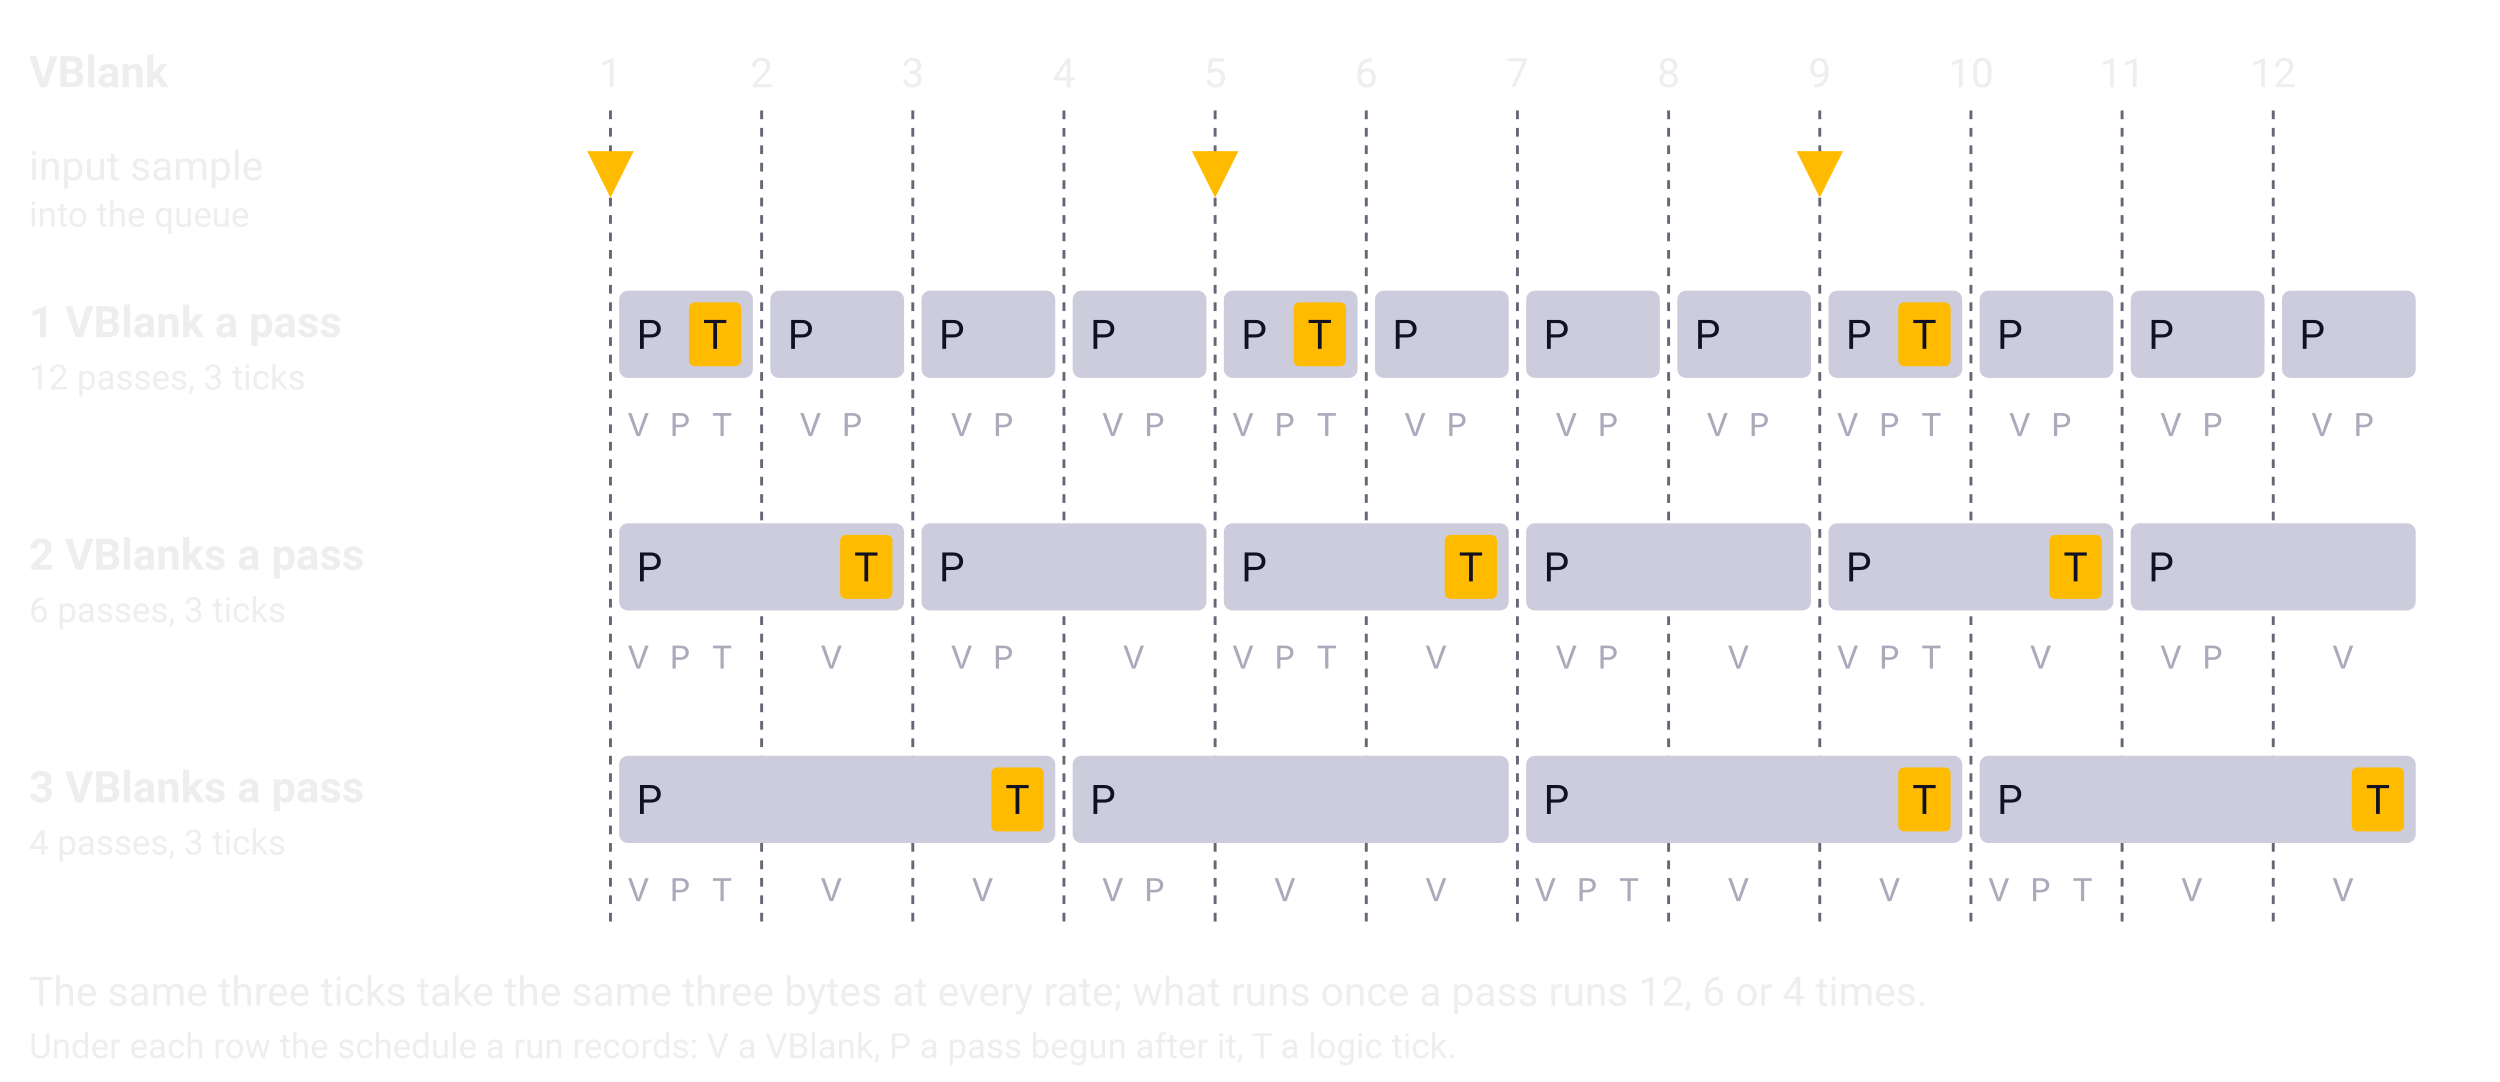
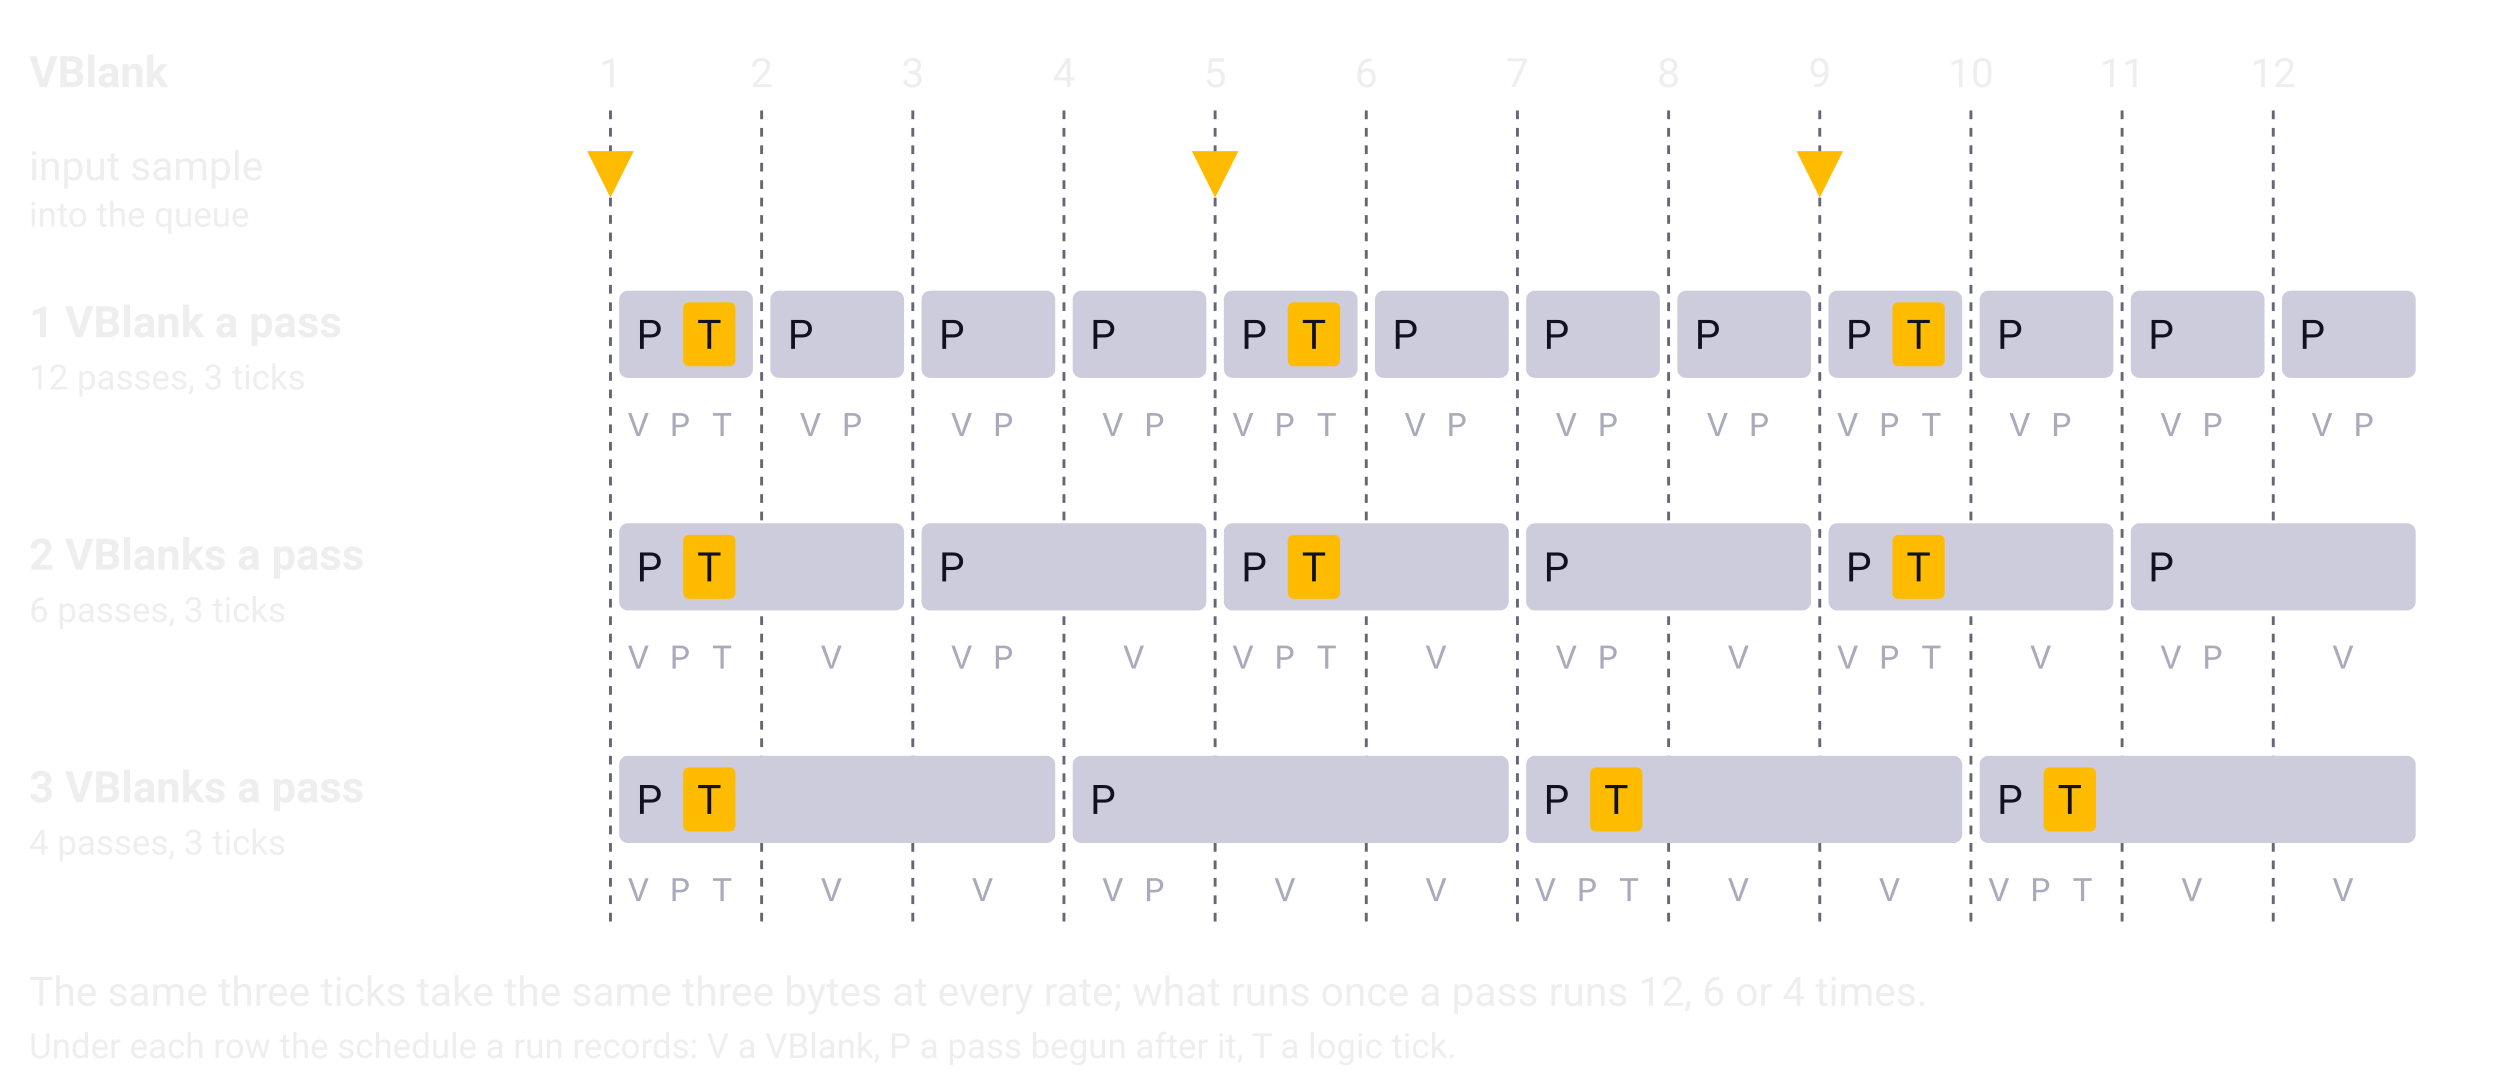
<svg xmlns="http://www.w3.org/2000/svg" viewBox="0 0 860 372" width="860" height="372" role="img" aria-labelledby="title desc">
  <style>
    /* The book's colours (stylesheets/book.css), each an entry of one of the game's palettes. */
    .pass   { fill: #CCCCDD; /* wingspalette 30 */ }
    .tick   { fill: #FFBB00; /* wingstitle 25 */ }
    .ink    { fill: #111122; /* wingspalette 6 */ }
    .light  { fill: #EEEEEE; /* wingstitle 31 */ }
    .record { fill: #AAAABB; /* wingspalette 29 */ }
    .vblank { stroke: #666677; /* wingspalette 27 */ stroke-width: 1; stroke-dasharray: 3 3; }
    text { font-family: system-ui, -apple-system, "Segoe UI", Roboto, Arial, sans-serif; font-size: 14px; }
    .mono  { font-family: ui-monospace, Menlo, Consolas, "Liberation Mono", monospace; font-size: 12px; }
    .label { font-size: 15px; font-weight: 700; }
    .small { font-size: 12px; }
  </style>
  <text class="light label" x="10" y="30">VBlank</text>
  <line class="vblank" x1="210" y1="38" x2="210" y2="320" />
  <line class="vblank" x1="262" y1="38" x2="262" y2="320" />
  <line class="vblank" x1="314" y1="38" x2="314" y2="320" />
  <line class="vblank" x1="366" y1="38" x2="366" y2="320" />
  <line class="vblank" x1="418" y1="38" x2="418" y2="320" />
  <line class="vblank" x1="470" y1="38" x2="470" y2="320" />
  <line class="vblank" x1="522" y1="38" x2="522" y2="320" />
  <line class="vblank" x1="574" y1="38" x2="574" y2="320" />
  <line class="vblank" x1="626" y1="38" x2="626" y2="320" />
  <line class="vblank" x1="678" y1="38" x2="678" y2="320" />
  <line class="vblank" x1="730" y1="38" x2="730" y2="320" />
  <line class="vblank" x1="782" y1="38" x2="782" y2="320" />
  <text class="light" x="210" y="30" text-anchor="middle">1</text>
  <text class="light" x="262" y="30" text-anchor="middle">2</text>
  <text class="light" x="314" y="30" text-anchor="middle">3</text>
  <text class="light" x="366" y="30" text-anchor="middle">4</text>
  <text class="light" x="418" y="30" text-anchor="middle">5</text>
  <text class="light" x="470" y="30" text-anchor="middle">6</text>
  <text class="light" x="522" y="30" text-anchor="middle">7</text>
  <text class="light" x="574" y="30" text-anchor="middle">8</text>
  <text class="light" x="626" y="30" text-anchor="middle">9</text>
  <text class="light" x="678" y="30" text-anchor="middle">10</text>
  <text class="light" x="730" y="30" text-anchor="middle">11</text>
  <text class="light" x="782" y="30" text-anchor="middle">12</text>
  <text class="light" x="10" y="62">input sample</text>
  <text class="light small" x="10" y="78">into the queue</text>
  <path class="tick" d="M202 52 L218 52 L210 68 Z" />
  <path class="tick" d="M410 52 L426 52 L418 68 Z" />
  <path class="tick" d="M618 52 L634 52 L626 68 Z" />
  <text class="light label" x="10" y="116">1 VBlank a pass</text>
  <text class="light small" x="10" y="134">12 passes, 3 ticks</text>
  <rect class="pass" x="213" y="100" width="46" height="30" rx="3" />
  <text class="ink" x="219" y="120">P</text>
-   <rect class="tick" x="237" y="104" width="18" height="22" rx="2" />
-   <text class="ink" x="246" y="120" text-anchor="middle">T</text>
+   <rect class="tick" x="235" y="104" width="18" height="22" rx="2" />
+   <text class="ink" x="244" y="120" text-anchor="middle">T</text>
  <rect class="pass" x="265" y="100" width="46" height="30" rx="3" />
  <text class="ink" x="271" y="120">P</text>
  <rect class="pass" x="317" y="100" width="46" height="30" rx="3" />
  <text class="ink" x="323" y="120">P</text>
  <rect class="pass" x="369" y="100" width="46" height="30" rx="3" />
  <text class="ink" x="375" y="120">P</text>
  <rect class="pass" x="421" y="100" width="46" height="30" rx="3" />
  <text class="ink" x="427" y="120">P</text>
-   <rect class="tick" x="445" y="104" width="18" height="22" rx="2" />
-   <text class="ink" x="454" y="120" text-anchor="middle">T</text>
+   <rect class="tick" x="443" y="104" width="18" height="22" rx="2" />
+   <text class="ink" x="452" y="120" text-anchor="middle">T</text>
  <rect class="pass" x="473" y="100" width="46" height="30" rx="3" />
  <text class="ink" x="479" y="120">P</text>
  <rect class="pass" x="525" y="100" width="46" height="30" rx="3" />
  <text class="ink" x="531" y="120">P</text>
  <rect class="pass" x="577" y="100" width="46" height="30" rx="3" />
  <text class="ink" x="583" y="120">P</text>
  <rect class="pass" x="629" y="100" width="46" height="30" rx="3" />
  <text class="ink" x="635" y="120">P</text>
-   <rect class="tick" x="653" y="104" width="18" height="22" rx="2" />
-   <text class="ink" x="662" y="120" text-anchor="middle">T</text>
+   <rect class="tick" x="651" y="104" width="18" height="22" rx="2" />
+   <text class="ink" x="660" y="120" text-anchor="middle">T</text>
  <rect class="pass" x="681" y="100" width="46" height="30" rx="3" />
  <text class="ink" x="687" y="120">P</text>
  <rect class="pass" x="733" y="100" width="46" height="30" rx="3" />
  <text class="ink" x="739" y="120">P</text>
  <rect class="pass" x="785" y="100" width="46" height="30" rx="3" />
  <text class="ink" x="791" y="120">P</text>
  <text class="record mono" x="234" y="150" text-anchor="middle">V P T</text>
  <text class="record mono" x="286" y="150" text-anchor="middle">V P</text>
  <text class="record mono" x="338" y="150" text-anchor="middle">V P</text>
  <text class="record mono" x="390" y="150" text-anchor="middle">V P</text>
  <text class="record mono" x="442" y="150" text-anchor="middle">V P T</text>
  <text class="record mono" x="494" y="150" text-anchor="middle">V P</text>
  <text class="record mono" x="546" y="150" text-anchor="middle">V P</text>
  <text class="record mono" x="598" y="150" text-anchor="middle">V P</text>
  <text class="record mono" x="650" y="150" text-anchor="middle">V P T</text>
  <text class="record mono" x="702" y="150" text-anchor="middle">V P</text>
  <text class="record mono" x="754" y="150" text-anchor="middle">V P</text>
  <text class="record mono" x="806" y="150" text-anchor="middle">V P</text>
  <text class="light label" x="10" y="196">2 VBlanks a pass</text>
  <text class="light small" x="10" y="214">6 passes, 3 ticks</text>
  <rect class="pass" x="213" y="180" width="98" height="30" rx="3" />
  <text class="ink" x="219" y="200">P</text>
-   <rect class="tick" x="289" y="184" width="18" height="22" rx="2" />
-   <text class="ink" x="298" y="200" text-anchor="middle">T</text>
+   <rect class="tick" x="235" y="184" width="18" height="22" rx="2" />
+   <text class="ink" x="244" y="200" text-anchor="middle">T</text>
  <rect class="pass" x="317" y="180" width="98" height="30" rx="3" />
  <text class="ink" x="323" y="200">P</text>
  <rect class="pass" x="421" y="180" width="98" height="30" rx="3" />
  <text class="ink" x="427" y="200">P</text>
-   <rect class="tick" x="497" y="184" width="18" height="22" rx="2" />
-   <text class="ink" x="506" y="200" text-anchor="middle">T</text>
+   <rect class="tick" x="443" y="184" width="18" height="22" rx="2" />
+   <text class="ink" x="452" y="200" text-anchor="middle">T</text>
  <rect class="pass" x="525" y="180" width="98" height="30" rx="3" />
  <text class="ink" x="531" y="200">P</text>
  <rect class="pass" x="629" y="180" width="98" height="30" rx="3" />
  <text class="ink" x="635" y="200">P</text>
-   <rect class="tick" x="705" y="184" width="18" height="22" rx="2" />
-   <text class="ink" x="714" y="200" text-anchor="middle">T</text>
+   <rect class="tick" x="651" y="184" width="18" height="22" rx="2" />
+   <text class="ink" x="660" y="200" text-anchor="middle">T</text>
  <rect class="pass" x="733" y="180" width="98" height="30" rx="3" />
  <text class="ink" x="739" y="200">P</text>
  <text class="record mono" x="234" y="230" text-anchor="middle">V P T</text>
  <text class="record mono" x="286" y="230" text-anchor="middle">V</text>
  <text class="record mono" x="338" y="230" text-anchor="middle">V P</text>
  <text class="record mono" x="390" y="230" text-anchor="middle">V</text>
  <text class="record mono" x="442" y="230" text-anchor="middle">V P T</text>
  <text class="record mono" x="494" y="230" text-anchor="middle">V</text>
  <text class="record mono" x="546" y="230" text-anchor="middle">V P</text>
  <text class="record mono" x="598" y="230" text-anchor="middle">V</text>
  <text class="record mono" x="650" y="230" text-anchor="middle">V P T</text>
  <text class="record mono" x="702" y="230" text-anchor="middle">V</text>
  <text class="record mono" x="754" y="230" text-anchor="middle">V P</text>
  <text class="record mono" x="806" y="230" text-anchor="middle">V</text>
  <text class="light label" x="10" y="276">3 VBlanks a pass</text>
  <text class="light small" x="10" y="294">4 passes, 3 ticks</text>
  <rect class="pass" x="213" y="260" width="150" height="30" rx="3" />
  <text class="ink" x="219" y="280">P</text>
-   <rect class="tick" x="341" y="264" width="18" height="22" rx="2" />
-   <text class="ink" x="350" y="280" text-anchor="middle">T</text>
+   <rect class="tick" x="235" y="264" width="18" height="22" rx="2" />
+   <text class="ink" x="244" y="280" text-anchor="middle">T</text>
  <rect class="pass" x="369" y="260" width="150" height="30" rx="3" />
  <text class="ink" x="375" y="280">P</text>
  <rect class="pass" x="525" y="260" width="150" height="30" rx="3" />
  <text class="ink" x="531" y="280">P</text>
-   <rect class="tick" x="653" y="264" width="18" height="22" rx="2" />
-   <text class="ink" x="662" y="280" text-anchor="middle">T</text>
+   <rect class="tick" x="547" y="264" width="18" height="22" rx="2" />
+   <text class="ink" x="556" y="280" text-anchor="middle">T</text>
  <rect class="pass" x="681" y="260" width="150" height="30" rx="3" />
  <text class="ink" x="687" y="280">P</text>
-   <rect class="tick" x="809" y="264" width="18" height="22" rx="2" />
-   <text class="ink" x="818" y="280" text-anchor="middle">T</text>
+   <rect class="tick" x="703" y="264" width="18" height="22" rx="2" />
+   <text class="ink" x="712" y="280" text-anchor="middle">T</text>
  <text class="record mono" x="234" y="310" text-anchor="middle">V P T</text>
  <text class="record mono" x="286" y="310" text-anchor="middle">V</text>
  <text class="record mono" x="338" y="310" text-anchor="middle">V</text>
  <text class="record mono" x="390" y="310" text-anchor="middle">V P</text>
  <text class="record mono" x="442" y="310" text-anchor="middle">V</text>
  <text class="record mono" x="494" y="310" text-anchor="middle">V</text>
  <text class="record mono" x="546" y="310" text-anchor="middle">V P T</text>
  <text class="record mono" x="598" y="310" text-anchor="middle">V</text>
  <text class="record mono" x="650" y="310" text-anchor="middle">V</text>
  <text class="record mono" x="702" y="310" text-anchor="middle">V P T</text>
  <text class="record mono" x="754" y="310" text-anchor="middle">V</text>
  <text class="record mono" x="806" y="310" text-anchor="middle">V</text>
  <text class="light" x="10" y="346">The same three ticks take the same three bytes at every rate; what runs once a pass runs 12, 6 or 4 times.</text>
  <text class="light small" x="10" y="364">Under each row the schedule a run records: V a VBlank, P a pass begun after it, T a logic tick.</text>
</svg>
